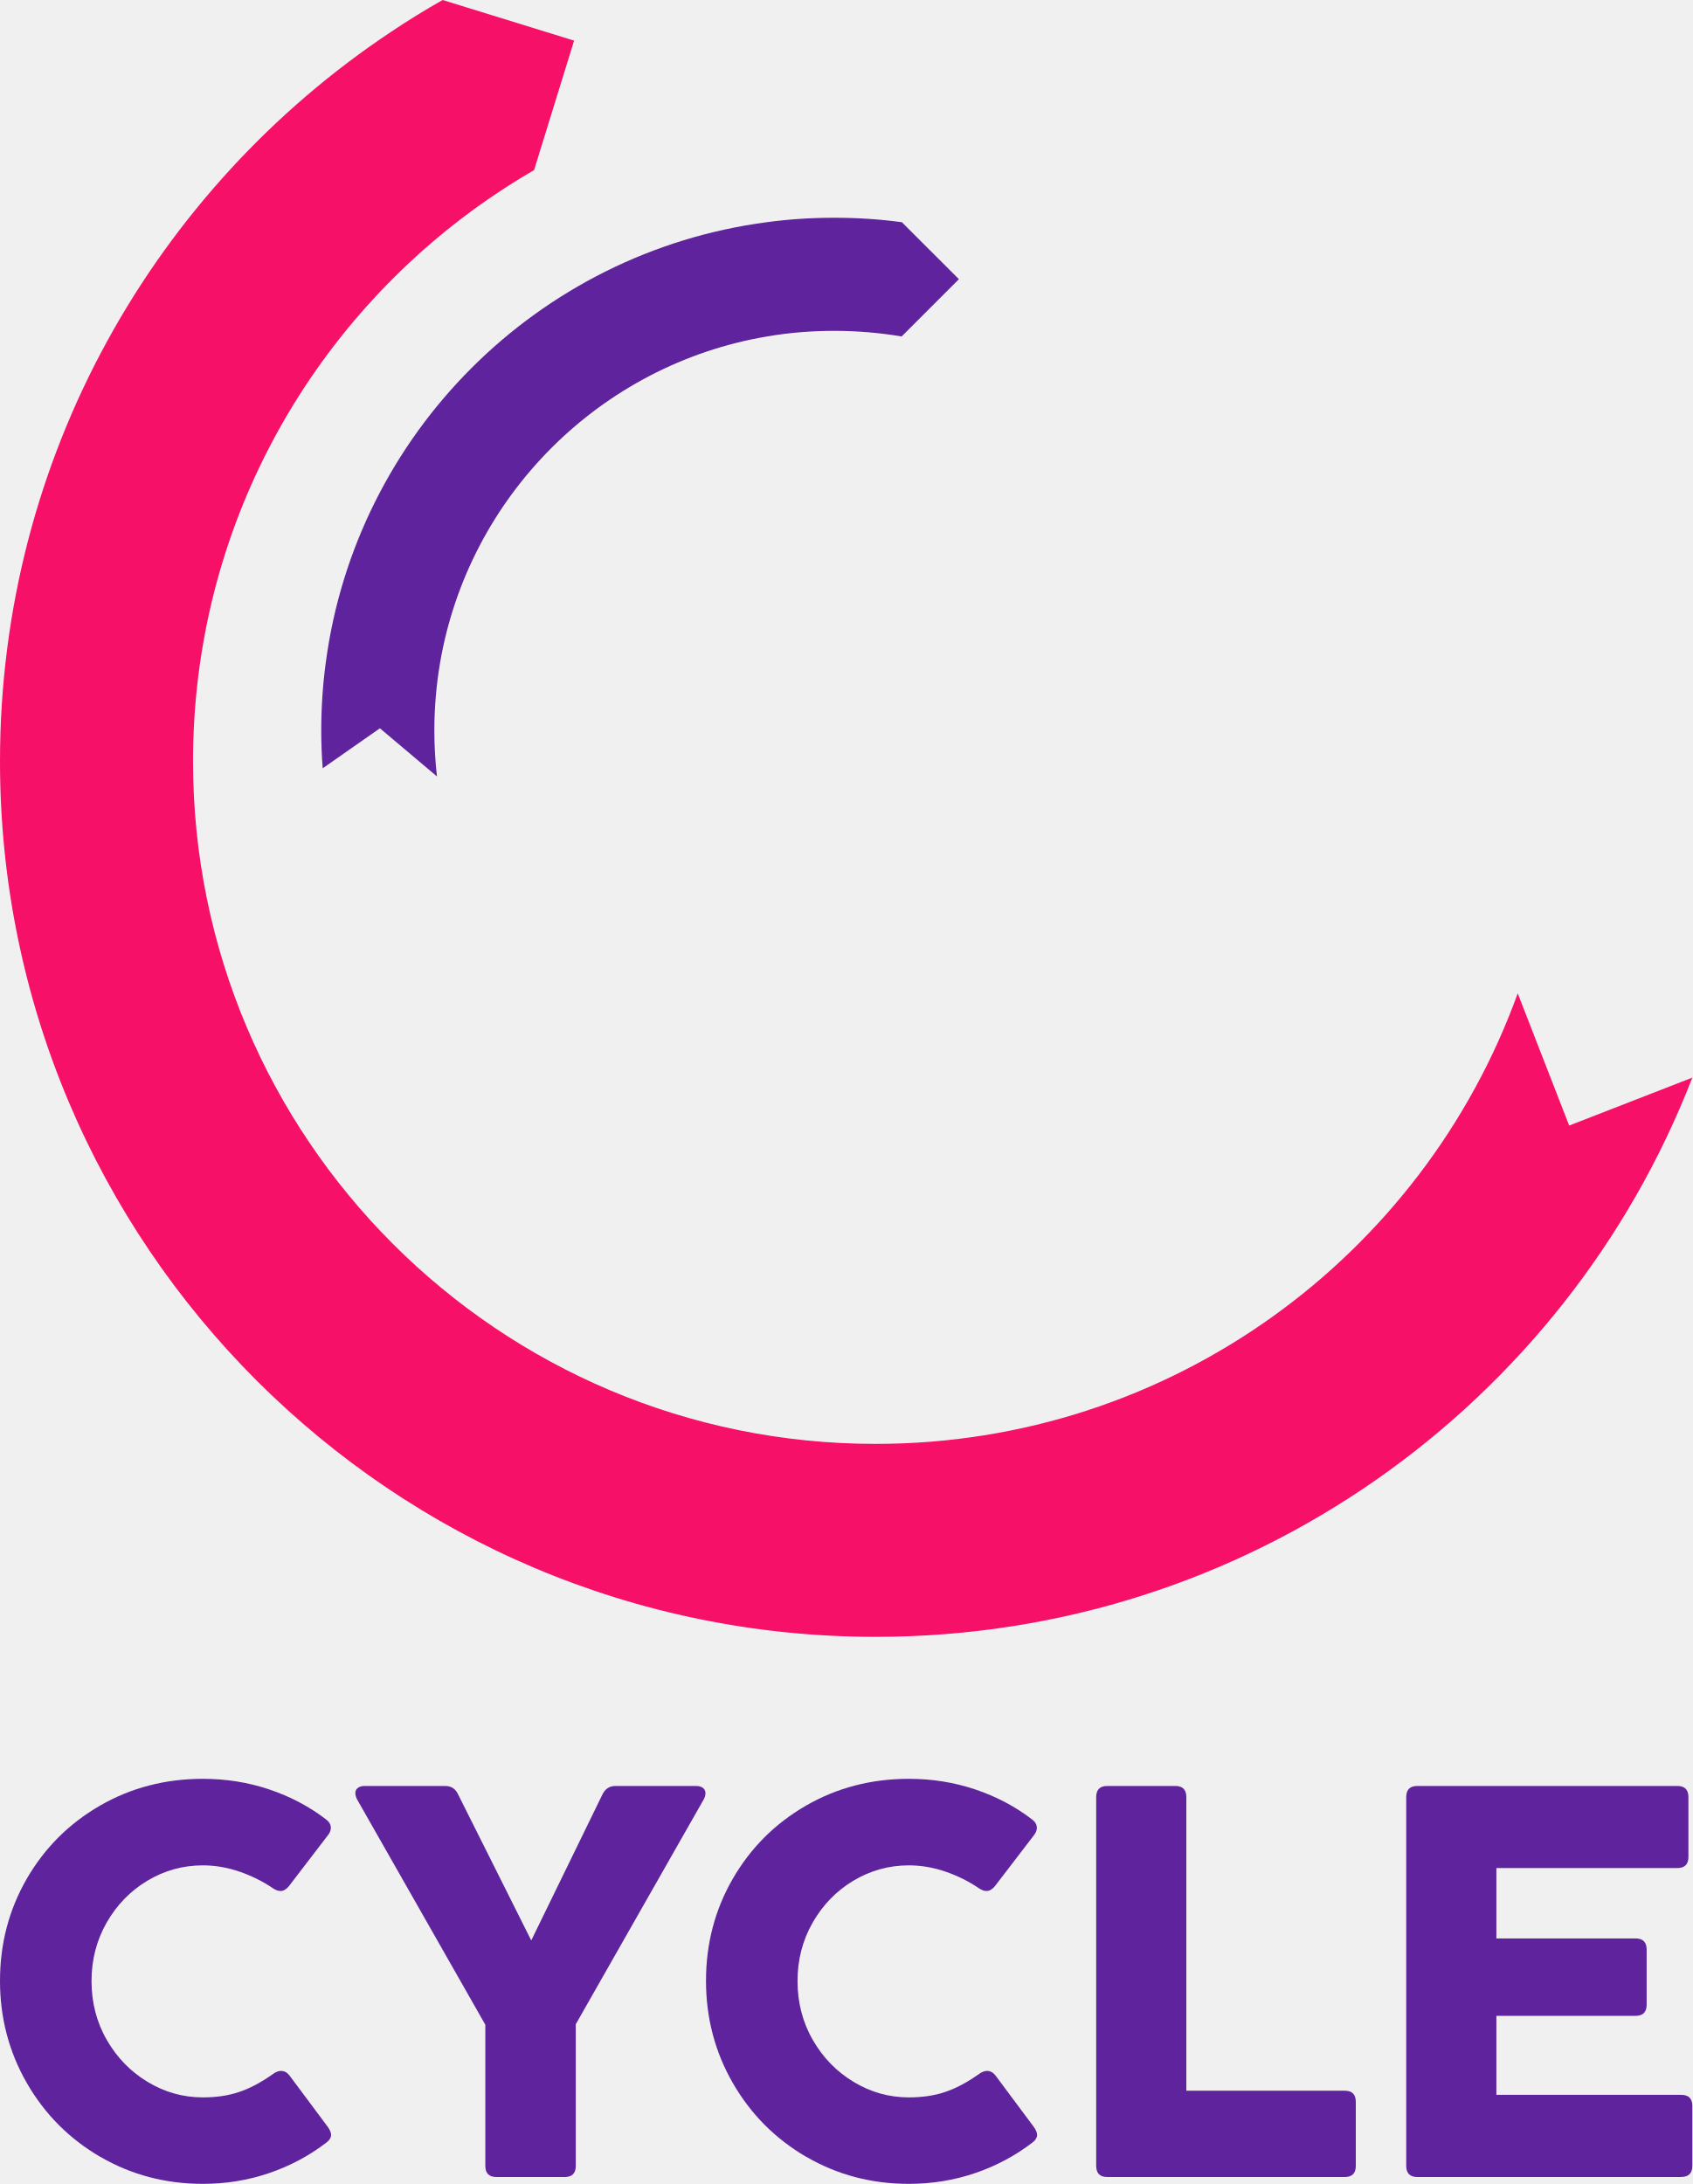
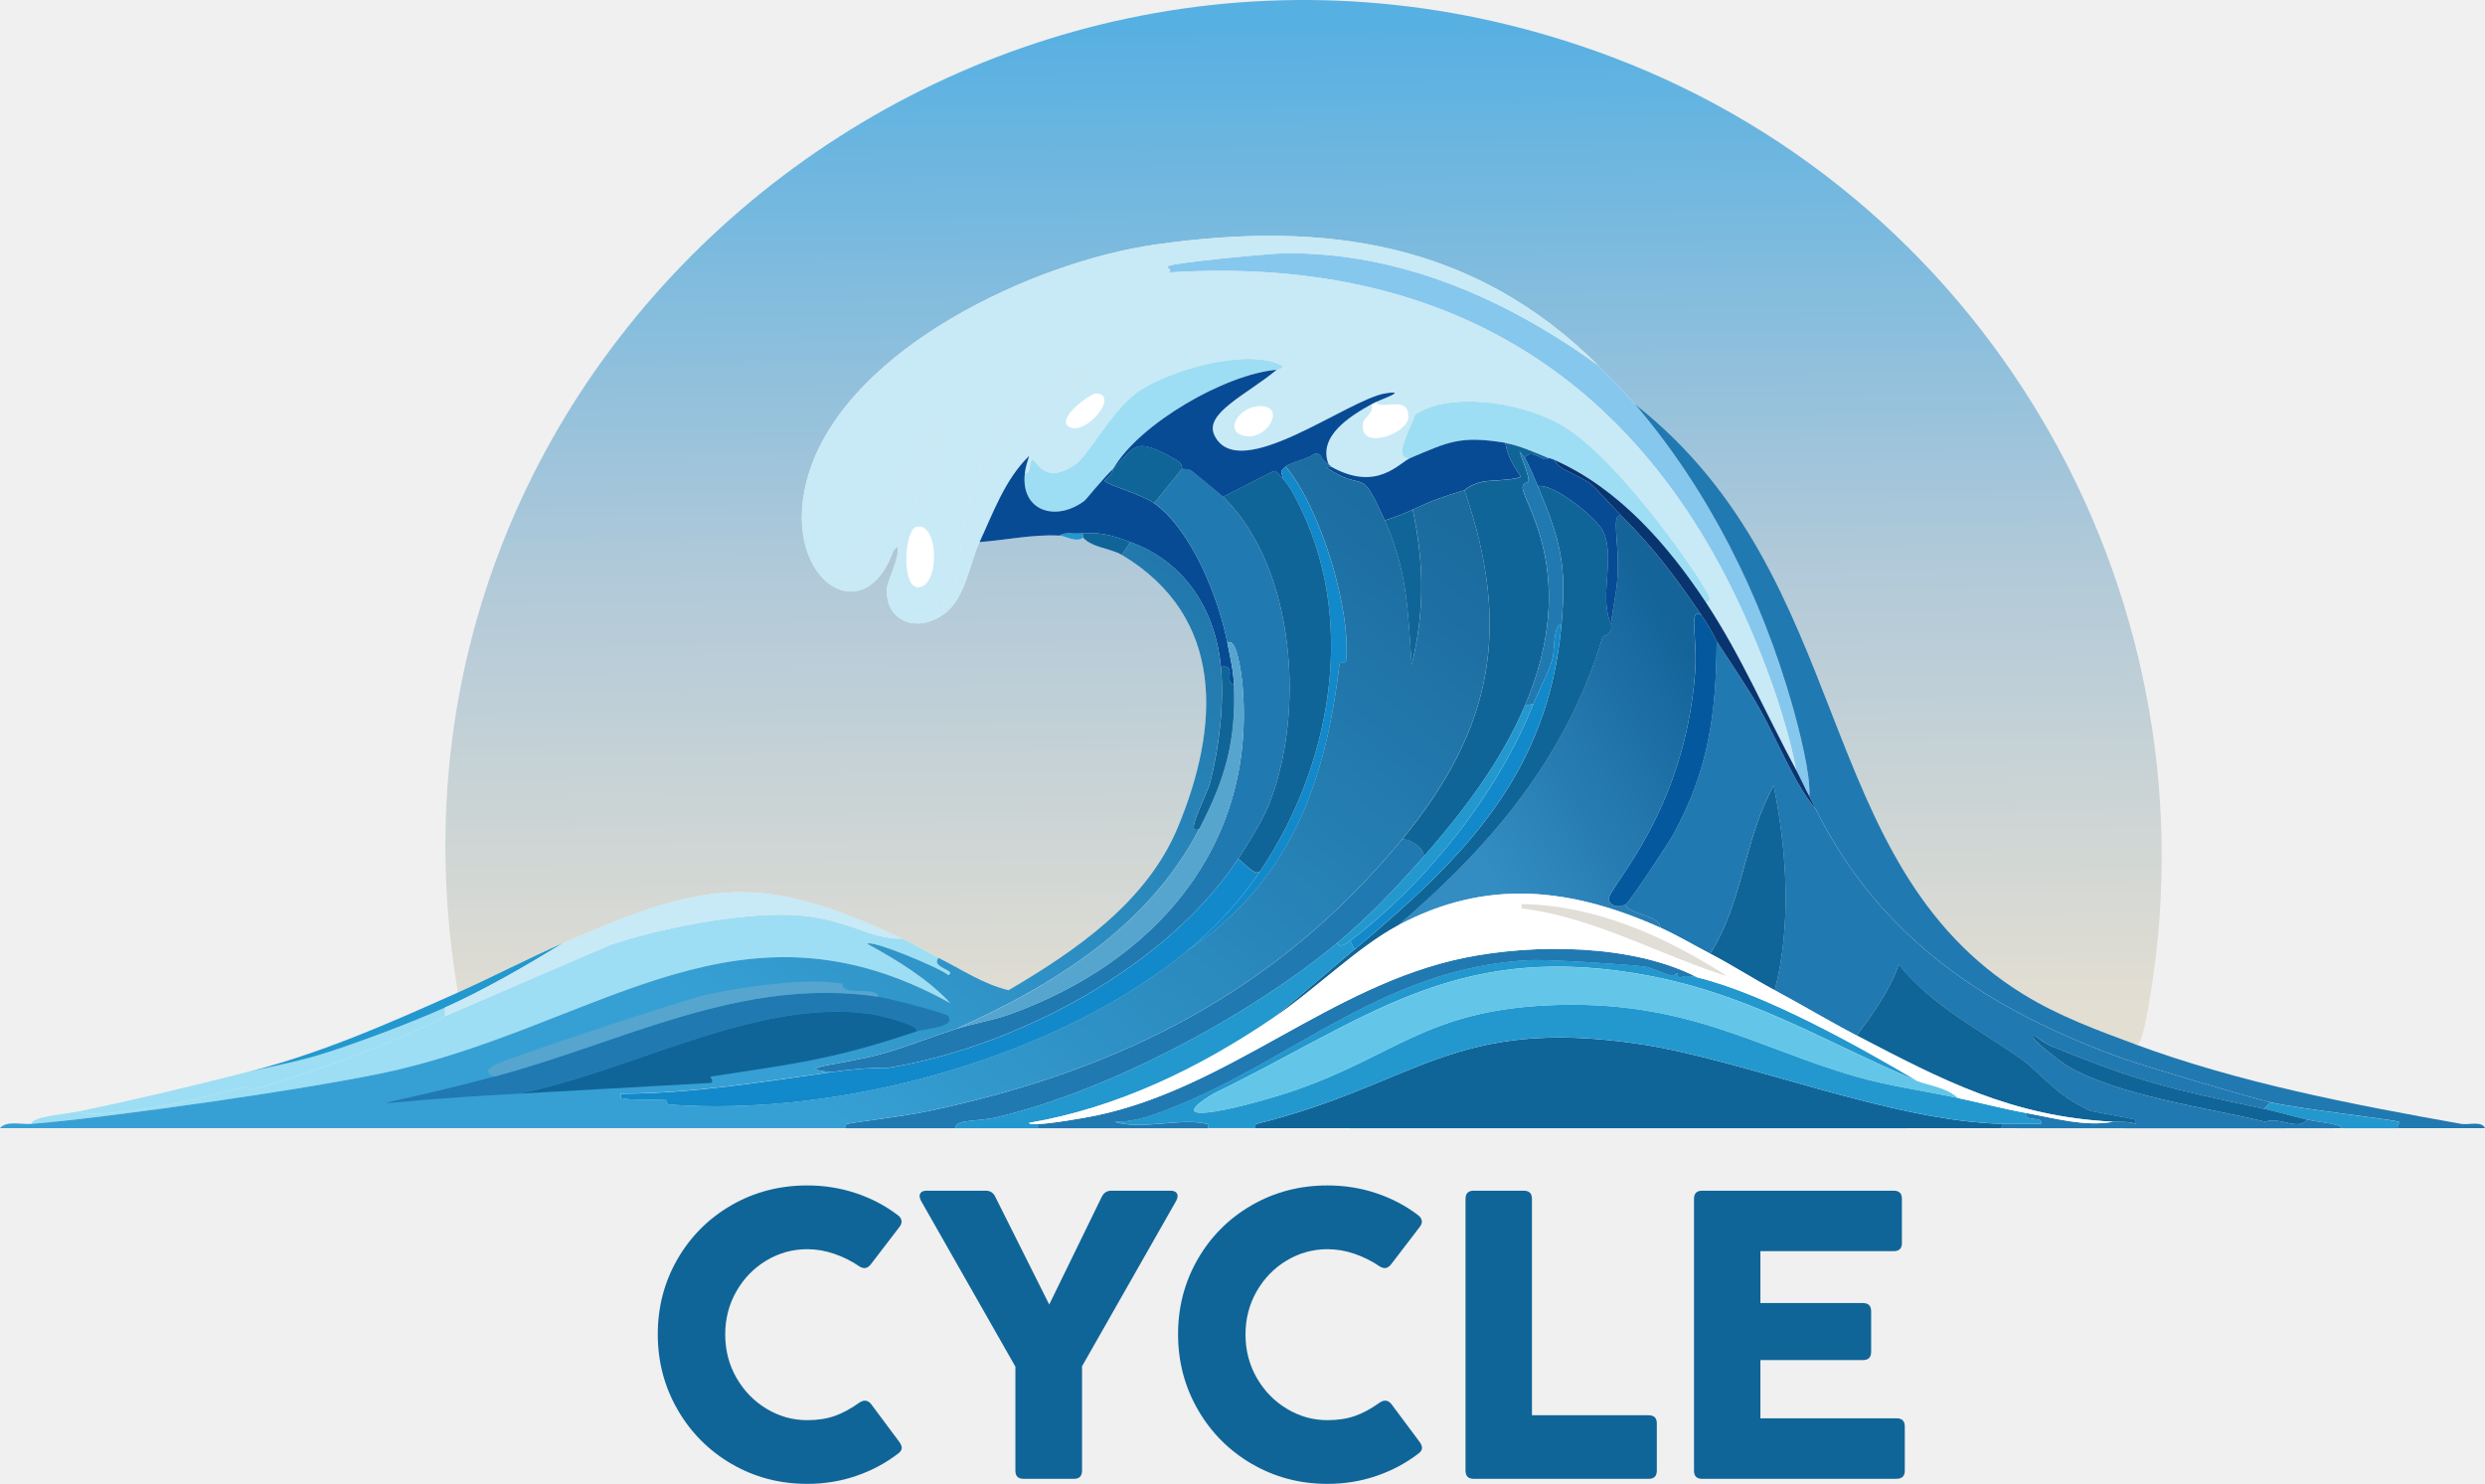
- <svg xmlns="http://www.w3.org/2000/svg" id="Calque_2" viewBox="0 0 220.41 284.44">
+ <svg xmlns="http://www.w3.org/2000/svg" id="Calque_2" viewBox="0 0 439.22 262.3">
  <defs>
    <style>
      .cls-1 {
-         fill: #5e239d;
+         fill: #04599e;
      }

      .cls-2 {
-         fill: #f61067;
+         fill: #9ddef4;
+       }
+ 
+       .cls-3 {
+         fill: #074b95;
+       }
+ 
+       .cls-4 {
+         fill: #2398cf;
+       }
+ 
+       .cls-5 {
+         fill: #c8e9f6;
+       }
+ 
+       .cls-6 {
+         fill: #106598;
+       }
+ 
+       .cls-7 {
+         fill: #63c6e8;
+       }
+ 
+       .cls-8 {
+         fill: #e1ddd7;
+       }
+ 
+       .cls-9 {
+         fill: #fff;
+       }
+ 
+       .cls-10 {
+         fill: url(#Dégradé_sans_nom_51);
+       }
+ 
+       .cls-11 {
+         fill: url(#Dégradé_sans_nom_53);
+       }
+ 
+       .cls-12 {
+         fill: url(#Dégradé_sans_nom_50);
+       }
+ 
+       .cls-13 {
+         fill: #2179b1;
+       }
+ 
+       .cls-14 {
+         fill: #86c7ee;
+       }
+ 
+       .cls-15 {
+         fill: #083570;
+       }
+ 
+       .cls-16 {
+         fill: #56a5cf;
+       }
+ 
+       .cls-17 {
+         fill: #1289ca;
      }
    </style>
+     <linearGradient id="Dégradé_sans_nom_50" data-name="Dégradé sans nom 50" x1="-60.95" y1="-658.38" x2="-55.84" y2="-195.4" gradientTransform="translate(252.01 254.62) scale(.38)" gradientUnits="userSpaceOnUse">
+       <stop offset="0" stop-color="#57b0e2" />
+       <stop offset=".54" stop-color="#b0c9d9" />
+       <stop offset="1" stop-color="#e3ded2" />
+     </linearGradient>
+     <linearGradient id="Dégradé_sans_nom_51" data-name="Dégradé sans nom 51" x1="-88.09" y1="-509.01" x2="-434.29" y2="-94.59" gradientTransform="translate(252.01 254.62) scale(.38)" gradientUnits="userSpaceOnUse">
+       <stop offset="0" stop-color="#1b6b9f" />
+       <stop offset=".74" stop-color="#36a0d4" />
+     </linearGradient>
+     <linearGradient id="Dégradé_sans_nom_53" data-name="Dégradé sans nom 53" x1="130.97" y1="-353.22" x2="18" y2="-283.02" gradientTransform="translate(252.01 254.62) scale(.38)" gradientUnits="userSpaceOnUse">
+       <stop offset="0" stop-color="#14649a" />
+       <stop offset="1" stop-color="#338dc2" />
+     </linearGradient>
  </defs>
  <g id="Calque_1-2" data-name="Calque_1">
-     <path class="cls-1" d="M41.84,95.19c0,1.64.06,3.26.19,4.87l7.45-5.21,7.43,6.27c-.22-1.95-.34-3.93-.34-5.94,0-2.99.25-5.92.73-8.77,3.69-21.76,20.86-38.92,42.59-42.59,2.85-.49,5.78-.73,8.77-.73s5.92.25,8.77.73l7.46-7.46-7.43-7.42c-2.88-.39-5.81-.58-8.8-.58s-5.93.19-8.8.58c-29.86,3.93-53.52,27.57-57.44,57.43-.39,2.88-.58,5.82-.58,8.81Z" />
-     <path class="cls-2" d="M220.41,140.35c-16.52,42.62-57.91,72.83-106.37,72.83C51.06,213.18,0,162.12,0,99.15,0,59.51,20.22,24.59,50.91,4.16c2.19-1.47,4.44-2.86,6.74-4.16l17.12,5.29-5.21,16.86c-2.08,1.21-4.11,2.49-6.08,3.86-23.17,16.04-38.34,42.81-38.34,73.14,0,49.09,39.8,88.9,88.9,88.9,38.49,0,71.27-24.46,83.63-58.68l6.7,17.22,16.04-6.24Z" />
+     <g id="Objet_génératif">
+       <g>
+         <path class="cls-12" d="M377.32,184.56c-6.73-2.49-13.46-4.98-19.62-8.76-37.83-23.23-29.4-73.46-68.76-104.38-1.93-2.26-4.36-4.76-6.48-6.86-21.96-21.79-48.27-25.62-78.28-21.33-21.27,3.04-54.09,18.15-61.14,40.19-5.89,18.41,9.52,29.08,14.86,13.9.07-.1.73-.71.76-.76.35,2.23-1.82,6.1-1.9,7.43-.36,5.92,5.51,8.08,10.29,4.38,3.66-2.84,4.27-8.65,6.09-12.57,4.6-.33,9.46-1.4,14.09-1.14,1.06.06,2.99,1.32,4.19.38,1.69,1.81,4.85,1.85,6.86,3.05,18.38,11.02,17.35,30.3,9.9,48.19-5.48,13.17-18.01,21.78-29.9,28.76-4.52-1.08-8.31-3.69-12.38-5.71-2.22-1.1-4.19-2.35-6.48-3.43-25.14-11.91-35-10.11-59.81.76-6.32,2.77-12.38,5.95-18.67,8.76C61.31,60.13,175.66-31.18,284.94,10.09c67.83,25.62,107.78,96.85,94.66,168.56-.56,3.07-1.31,6.82-2.29,5.9Z" />
+         <path class="cls-14" d="M282.46,64.57c2.12,2.1,4.54,4.6,6.48,6.86,13.06,15.27,22.29,33.8,27.81,53.14,1.19,4.19,3.32,12.47,3.05,16.19-.81-1.5-1.49-3.1-2.29-4.57-2.42-12.34-8.47-27.43-14.86-38.67-21.48-37.77-56.14-52.71-99.04-49.14,5.42-.14,2.29-.88,2.86-1.33.81-.64,18.34-2.27,20.57-2.29,20.53-.19,39.15,8.09,55.43,19.81Z" />
+         <path class="cls-5" d="M181.9,80.56c-4.28,4.17-6.3,9.94-8.76,15.24-1.82,3.92-2.44,9.73-6.09,12.57-1.24-2.44.62-2.09,1.14-3.24,3.1-6.84-.38-17.69,9.9-29.71,2-2.33,8.58-7.87,11.24-8.95,7.59-3.08-1.32,2.47-4,6.67-.51.8-3.23,6.75-3.43,7.43Z" />
+         <path class="cls-4" d="M190.66,94.28c1.08-.18.68.67.76.76-1.2.94-3.13-.32-4.19-.38,1.06-.67,2.28-.31,3.43-.38Z" />
+         <path class="cls-5" d="M248.94,73.71c.43.08.83-.15,1.14-.38-.55,2.15-4.21,8.1-.76,7.62-2.03.85-5.91,6.13-14.09,1.52-.02-.01.1-.09-.38-.38-2.02-4.95,3.79-8.55,7.62-10.67.46,1.61-1.34,2.33-1.52,3.24-1.02,5.1,7.84,2.16,8-.95Z" />
+         <path class="cls-2" d="M301.51,106.47c-6.7-10.13-15.32-20.05-26.67-25.14-.71-.32-1.08-.36-1.14-.38-2.26-.93-5.24-2.28-7.62-2.67-8.16-1.34-10.12-.1-16.76,2.67-3.44.48.21-5.46.76-7.62,5.26-3.83,17.87-2.88,26.09,1.9,10.18,5.92,25.79,28.66,26.09,30.67,0,.05-.53.63-.76.57Z" />
+         <path class="cls-2" d="M225.7,65.33c-9.2.78-24.47,9.65-28.95,17.52-2.32,2.24-4.71,5.39-5.14,5.71-5.01,3.72-11.26,1.81-10.48-4.95,1.25.14.66-2.12,1.33-2.29.8-.2,1.87,4.64,7.62.76,2.17-1.47,6.33-9.31,10.67-12.57,5.34-4.01,20.1-8.31,26.09-4.76-.52.77-1.09.53-1.14.57Z" />
+         <path class="cls-9" d="M248.94,73.71c-.16,3.11-9.02,6.05-8,.95.18-.91,1.98-1.62,1.52-3.24.24-.13.52-.26.76-.38.68,1.58,5.92-1.39,5.71,2.67Z" />
+         <g>
+           <path class="cls-5" d="M282.46,64.57c-16.27-11.72-34.89-20-55.43-19.81-2.23.02-19.76,1.65-20.57,2.29-.57.45,2.56,1.19-2.86,1.33,42.9-3.57,77.56,11.37,99.04,49.14,6.39,11.23,12.44,26.32,14.86,38.67-5.33-9.93-9.76-20.28-16-29.71.23.05.77-.52.76-.57-.31-2.01-15.92-24.75-26.09-30.67-8.22-4.78-20.83-5.74-26.09-1.9-.32.23-.71.46-1.14.38.2-4.05-5.03-1.09-5.71-2.67.78-.39,5.8-2.14,1.71-1.52-6.68,1.01-26.03,16.19-30.28,7.43-1.89-3.88,5.55-7.08,11.05-11.62.05-.04.63.2,1.14-.57-5.99-3.55-20.75.75-26.09,4.76-4.34,3.26-8.5,11.1-10.67,12.57-5.75,3.88-6.82-.96-7.62-.76-.68.17-.08,2.43-1.33,2.29.12-1.07.46-2.03.76-3.05.2-.68,2.92-6.63,3.43-7.43,2.68-4.2,11.59-9.75,4-6.67-2.66,1.08-9.24,6.62-11.24,8.95-10.28,12.02-6.81,22.87-9.9,29.71-.52,1.15-2.38.8-1.14,3.24-4.77,3.7-10.64,1.54-10.29-4.38.08-1.33,2.26-5.2,1.9-7.43,1.35-2.29,6.22-16.62,8.19-20.95-6.15,4.89-10.71,19.87-15.62,24-.97.81-3.43,1.1-3.62,1.71-.44,1.41,4.53,3.76,10.29-4-5.34,15.18-20.75,4.51-14.86-13.9,7.05-22.04,39.87-37.15,61.14-40.19,30.01-4.29,56.32-.46,78.28,21.33Z" />
+           <path class="cls-5" d="M158.66,96.56s-.69.66-.76.76c-5.75,7.76-10.73,5.41-10.29,4,.19-.62,2.65-.9,3.62-1.71,4.91-4.13,9.47-19.11,15.62-24-1.97,4.33-6.84,18.66-8.19,20.95Z" />
+           <path class="cls-9" d="M161.9,93.14c4.07-1.16,4.31,10.63.38,10.67-3.04.03-2.41-10.09-.38-10.67Z" />
+           <path class="cls-9" d="M223.23,71.8c3.83.42.72,5.62-2.67,5.33-4.85-.41-1.44-5.78,2.67-5.33Z" />
+           <path class="cls-9" d="M193.9,69.52c3.82.5-1.69,7.05-4.57,6.09-3.39-1.13,3.45-6.24,4.57-6.09Z" />
+         </g>
+         <g>
+           <path class="cls-13" d="M320.94,143.04c11.52,23.13,30.83,35.68,54.66,44.19,3.42,1.22,22.41,6.87,25.71,7.62l-1.14,1.14c-16.54-3.58-21.07-4.37-37.52-11.05-1.45-.59-2.87-1.89-3.05-1.9-1.88-.17,5.12,4.98,5.71,5.33,8.95,5.29,24.73,7.42,35.05,9.9,2.58-.97,5.87,1.69,7.43-.38,2.28.5,5.93.73,6.09,1.52-20.04.05-40.13,0-60.19,0l.38-.76c2.22.05,4.45-.03,6.67,0,.81-1.39-3.59-.35-2.48-1.9,4.93.89,10.26,2.44,15.24,1.52,1.36.07,2.67-.08,4,.38v-.76l-8-1.52c-5.97-2.6-9-6.9-12.19-9.14-7.44-5.23-15.96-9.52-21.71-16.76-1.63,4.69-4.51,8.63-7.43,12.57-4.9-2.55-9.61-5.4-14.48-8,2.98-11.68,2.14-24.4-.19-36.19-5.15,9.12-5.44,20.65-11.24,29.71-2.91-1.51-5.76-3.23-8.76-4.57-.28-2.46-6.3-2.39-6.09-4.19.64-.39,7.6-10.95,8.38-12.38,6.18-11.33,7.54-21.22,7.62-34.09,2.56,3.99,5.28,7.86,7.62,12,3.25,5.75,5.99,12.99,9.9,17.71Z" />
+           <path class="cls-6" d="M354.08,198.65l-.38.76c-43.93.02-87.88,0-131.8,0,0-.26-.09-.69.19-.76,28.26-6.95,34.71-19.08,67.81-14.09,18.46,2.78,44.36,13.68,64.19,14.09Z" />
+           <path class="cls-4" d="M299.99,172.75c12,2.93,28.33,12.09,38.86,18.28-16.61-6.92-30.2-15.86-50.09-19.05-32.3-5.18-47.6,8.36-74.28,21.33-10.94,6.59,7.06,1.97,14.86-.76,17.1-6,22.94-13.85,44.19-14.86,24.39-1.15,36.81,7.5,54.47,12.57,5.95,1.71,12.07,2.53,18.09,3.81,4.08.87,8.06,1.92,12.19,2.67-1.11,1.55,3.28.51,2.48,1.9-2.22-.03-4.45.05-6.67,0-19.83-.42-45.73-11.31-64.19-14.09-33.09-4.99-39.54,7.15-67.81,14.09-.28.07-.19.51-.19.76-2.79,0-5.59,0-8.38,0,0-.25.09-.69-.19-.76-4.78-1.14-11.44,1.16-16.38-.38,3.68.1,7.14-1.25,10.67-2.67,21.21-8.51,37.47-24.67,62.85-25.9,3.05-.15,16.93.72,20.19,1.14,1.11.14,3.64,1.36,4.57,1.52.92.16,1.08-.39,1.14-.38.31.06.07.7.38.76.45.09.98-.55,3.24,0Z" />
+           <path class="cls-13" d="M377.32,184.56c18.46,6.83,38.3,10.64,57.71,14.09,1.32.23,3.58-.58,4.19.76-5.14.02-10.29-.02-15.43,0-.16-.68.63-1.01.19-1.14-1.45-.45-17.43-2.25-22.67-3.43-3.3-.74-22.3-6.4-25.71-7.62-23.84-8.51-43.14-21.06-54.66-44.19-.39-.75-.74-1.54-1.14-2.29.27-3.72-1.85-12-3.05-16.19-5.52-19.34-14.75-37.87-27.81-53.14,39.36,30.91,30.93,81.15,68.76,104.38,6.15,3.78,12.89,6.27,19.62,8.76Z" />
+           <path class="cls-2" d="M159.42,165.89c2.29,1.08,4.26,2.32,6.48,3.43-1.48,1.73,3.41,2.22,1.71,3.05-1.12-1.15-13.77-6.41-14.29-5.52,5.25,2.87,10.55,6.08,14.67,10.48-37-20.54-61.47,3.26-97.9,11.81-12.84,3.01-50.82,8.45-64.57,9.52.34-1.38,5.53-1.61,8.76-2.29.15,1.13,7.72.1,11.24-.38,6.37-.86,11.51-2.37,17.52-3.81.82-.2,1.07.49,1.52.38,8.06-2.01,26.54-8.69,34.09-12.95l29.14-12.57c8.72-2.97,22.88-5.69,32-5.33,9.65.38,13.92,4.43,19.62,4.19Z" />
+           <path class="cls-13" d="M251.61,151.42c-4.74,5.41-9.7,10.64-15.24,15.24-15.63,12.98-40.59,26.24-60.38,30.86-3.19.74-7.44.32-7.05,1.9-6.47,0-12.96,0-19.43,0,0-.26-.09-.69.19-.76,1.35-.33,9.59-1.25,14.48-2.29,33.6-7.11,61.52-21.08,83.62-48,1.37-.22,4.08,1.6,3.81,3.05Z" />
+           <path class="cls-13" d="M299.99,172.75c-2.25-.55-2.79.09-3.24,0-.31-.06-.07-.71-.38-.76-.06-.01-.23.54-1.14.38-.94-.16-3.46-1.38-4.57-1.52-3.26-.42-17.14-1.29-20.19-1.14-25.39,1.23-41.65,17.4-62.85,25.9-3.53,1.42-6.99,2.76-10.67,2.67,4.94,1.54,11.6-.76,16.38.38.28.07.19.51.19.76-10.03,0-20.07,0-30.09,0v-.76c1.73.06,8.36-1.07,10.48-1.52,23.44-4.99,41.39-22.96,64.76-27.81,12.4-2.57,29.92-2.5,41.33,3.43Z" />
+           <path class="cls-4" d="M238.66,166.28l.76,1.52c-4.82,4.04-9.6,8.23-14.48,12.19-12.99,8.82-27.46,15.82-43.05,18.48.06.32.99.17,1.52.19v.76c-4.82,0-9.66,0-14.48,0-.4-1.58,3.86-1.16,7.05-1.9,19.79-4.62,44.75-17.88,60.38-30.86.35.98,1.47.24,2.29-.38Z" />
+           <path class="cls-2" d="M78.66,179.61c-7.55,4.26-26.03,10.94-34.09,12.95-.46.11-.7-.58-1.52-.38-6.01,1.44-11.15,2.95-17.52,3.81-3.52.48-11.09,1.51-11.24.38,9.29-1.93,18.61-4.15,27.81-6.48,4.74-1.2,9.55-2,14.29-3.43,6.14-1.85,16.37-5.72,22.28-8.38v1.52Z" />
+           <path class="cls-4" d="M99.61,166.66c-6.8,4.13-13.68,8.16-20.95,11.43-5.92,2.66-16.14,6.53-22.28,8.38-4.73,1.43-9.55,2.23-14.29,3.43,13.62-3.25,26.17-8.8,38.86-14.48,6.28-2.81,12.35-6,18.67-8.76Z" />
+           <path class="cls-4" d="M423.79,199.42c-3.3.01-6.61,0-9.9,0-.16-.79-3.81-1.02-6.09-1.52-2.54-.56-5.07-1.35-7.62-1.9l1.14-1.14c5.23,1.18,21.21,2.98,22.67,3.43.44.14-.35.46-.19,1.14Z" />
+           <path class="cls-3" d="M181.9,80.56c-.3,1.01-.64,1.98-.76,3.05-.78,6.76,5.47,8.67,10.48,4.95.44-.32,2.83-3.47,5.14-5.71-.06.11.16.73-1.52,2.1.04.63,6.51,2.39,8.76,4,6.7,4.78,11.42,16.85,12.95,24.76.47,2.43,1.04,4.74,1.14,7.24-1.89-.1.67-3.64-2.29-3.05-.97-10.07-6.35-18.57-16-22.09-3.64-1.33-5.31-1.77-9.14-1.52-1.15.07-2.37-.29-3.43.38-4.63-.26-9.5.81-14.09,1.14,2.46-5.3,4.49-11.06,8.76-15.24Z" />
+           <path class="cls-5" d="M159.42,165.89c-5.69.24-9.97-3.81-19.62-4.19-9.11-.36-23.28,2.37-32,5.33l-29.14,12.57v-1.52c7.27-3.27,14.15-7.3,20.95-11.43,24.81-10.87,34.67-12.67,59.81-.76Z" />
+           <path class="cls-6" d="M199.8,95.8l-1.52,2.29c-2-1.2-5.16-1.24-6.86-3.05-.08-.09.32-.95-.76-.76,3.83-.25,5.5.19,9.14,1.52Z" />
+           <path class="cls-13" d="M216.18,87.8c12.92,12.69,14.55,38.57,8,54.66-1.09,2.68-3.67,6.82-5.33,9.33-12.75,19.28-39.41,33.29-61.9,36.95-3.38-.05-6.77.29-10.09.76-7.47-.79,2.34-1.28,9.71-3.43,3.66-1.07,8.35-2.9,12.38-4.19,3.14-1.01,6.57-1.53,9.71-2.67,25.44-9.23,43.45-29.66,40.95-58.09-.21-2.4-1.11-8.73-2.67-7.43-1.54-7.91-6.25-19.98-12.95-24.76l4.95-6.09c.07.05,1.09-.05,1.71.38.3.21,5.27,4.32,5.52,4.57Z" />
+           <path class="cls-6" d="M273.7,80.95c-.73,1.05-3.04-1.96-4.19,0-.3-.4-.53-.84-.95-1.14,3.05,7.98.88,4.22.57,6.29-.34,2.27,10.32,15.38.38,38.67-4.26,9.97-10.82,18.58-17.9,26.67.27-1.45-2.44-3.26-3.81-3.05,16.09-19.59,19.42-37.39,11.05-61.71.17-.05.74-.92,3.24-1.52,1-.24,6.44-.29,6.67-.95-1.27-1.85-2.37-3.71-2.67-5.9,2.37.39,5.36,1.74,7.62,2.67Z" />
+           <path class="cls-17" d="M222.66,154.09c-3.58,5.28-8.03,10.07-12.95,14.09-23.3,19.06-61.82,29.35-91.62,27.05-.3-.02-.08-.74-.38-.76-2.63-.24-5.36.16-8-.38v-.76c12.52-.03,24.82-2.06,37.14-3.81,3.33-.47,6.72-.81,10.09-.76,22.49-3.66,49.16-17.67,61.9-36.95,1.35,1,2.82,2.93,3.81,2.29Z" />
+           <path class="cls-3" d="M225.7,65.33c-5.5,4.54-12.93,7.73-11.05,11.62,4.25,8.76,23.61-6.42,30.28-7.43,4.08-.62-.94,1.13-1.71,1.52-.25.12-.52.25-.76.38-3.83,2.12-9.64,5.72-7.62,10.67-1.83-1.11-.89-1.92-2.48-1.9-1.19,1.01-4.22,1.47-5.14,2.29-1.14,1.01-.76.77-.38,2.29-.85-.85-1.05-1.49-1.71-1.52l-8.95,4.57c-.26-.25-5.22-4.36-5.52-4.57-.62-.43-1.64-.33-1.71-.38-.08-.05.12-.91-.95-1.52-7.71-4.4-7.18-2.41-11.24,1.52,4.48-7.87,19.75-16.75,28.95-17.52Z" />
+           <path class="cls-16" d="M168.95,181.89c17.34-7.76,34.02-18.1,43.05-35.43,4.51-8.67,6.51-15.38,6.09-25.52-.1-2.5-.67-4.81-1.14-7.24,1.56-1.3,2.46,5.03,2.67,7.43,2.5,28.44-15.51,48.86-40.95,58.09-3.14,1.14-6.58,1.66-9.71,2.67Z" />
+           <path class="cls-3" d="M266.08,78.28c.3,2.19,1.39,4.06,2.67,5.9-.23.67-5.67.71-6.67.95-2.5.6-3.07,1.47-3.24,1.52-3.64,1.08-5.66,1.78-9.14,3.43-1.57.74-3.29,1.39-4.95,1.9-4.61-10.29-3.21-4.55-10.29-9.33l.76-.19c8.18,4.61,12.06-.68,14.09-1.52,6.64-2.77,8.61-4,16.76-2.67Z" />
+           <path class="cls-17" d="M209.71,168.18c4.92-4.03,9.37-8.82,12.95-14.09,12.27-18.09,17.09-43.1,7.62-63.43-.77-1.66-2.18-4.66-3.43-5.9-.38-1.52-.76-1.28.38-2.29,6.2,7.39,11.65,25.44,10.67,34.47-.04.36-1.1.02-1.14.38-2.49,21.28-8.71,38.47-27.05,50.86Z" />
+           <g>
+             <path class="cls-10" d="M234.85,82.09c.48.29.36.37.38.38l-.76.19c7.08,4.79,5.67-.96,10.29,9.33,4.02,8.96,4.06,15.91,4.76,25.52,2.31-9.41,2.19-18,.19-27.43,3.49-1.65,5.51-2.35,9.14-3.43,8.37,24.32,5.04,42.12-11.05,61.71-22.1,26.91-50.01,40.89-83.62,48-4.89,1.03-13.12,1.96-14.48,2.29-.28.07-.19.51-.19.76-49.83,0-99.68,0-149.52,0,1.13-1.38,3.75-.62,5.52-.76,13.75-1.07,51.73-6.51,64.57-9.52,36.43-8.55,60.9-32.35,97.9-11.81-4.12-4.4-9.41-7.61-14.67-10.48.51-.89,13.17,4.37,14.29,5.52,1.69-.83-3.2-1.32-1.71-3.05,4.07,2.02,7.86,4.64,12.38,5.71,11.89-6.98,24.42-15.59,29.9-28.76,7.45-17.89,8.47-37.17-9.9-48.19l1.52-2.29c9.65,3.53,15.03,12.02,16,22.09.61,6.33-.31,14.25-1.9,20.38-.64,2.47-4.76,9.76-1.9,8.19-9.02,17.33-25.71,27.67-43.05,35.43-4.03,1.29-8.72,3.12-12.38,4.19-7.38,2.15-17.19,2.64-9.71,3.43-12.32,1.75-24.62,3.78-37.14,3.81v.76c2.64.54,5.37.14,8,.38.3.03.08.74.38.76,29.8,2.3,68.32-7.99,91.62-27.05,18.33-12.39,24.55-29.57,27.05-50.86.04-.36,1.1-.02,1.14-.38.99-9.04-4.47-27.08-10.67-34.47.92-.82,3.95-1.28,5.14-2.29,1.59-.01.65.79,2.48,1.9Z" />
+             <path class="cls-6" d="M162.09,182.27c-14.55,4.93-21.61,5.75-36.38,8-.48.07.58.66,0,1.14l-34.09,1.9c19.9-3.92,42.15-16.97,62.28-14.09,1.43.2,8.51,1.88,8.19,3.05Z" />
+             <path class="cls-13" d="M155.23,176.18c1.73.26,12.02,2.88,12.38,3.43,1.31,2.02-4.16,2.21-5.52,2.67.32-1.17-6.76-2.84-8.19-3.05-20.13-2.88-42.38,10.18-62.28,14.09-31.03,1.61-29.68,3.74-4.19-3.05,22.74-6.06,43.51-17.71,67.81-14.09Z" />
+             <path class="cls-16" d="M155.23,176.18c-24.29-3.62-45.07,8.04-67.81,14.09-2.15-.84-.91-1.57.57-2.29,2.47-1.19,33.22-11.39,36.95-12.19,6.38-1.37,17.84-3.06,24-1.9-.3,2.34,5.9.27,6.29,2.29Z" />
+           </g>
+           <path class="cls-6" d="M244.75,91.99c1.66-.51,3.39-1.16,4.95-1.9,2,9.43,2.12,18.02-.19,27.43-.7-9.61-.74-16.56-4.76-25.52Z" />
+           <path class="cls-6" d="M218.09,120.94c.42,10.14-1.58,16.85-6.09,25.52-2.86,1.57,1.26-5.72,1.9-8.19,1.6-6.13,2.51-14.05,1.9-20.38,2.96-.59.4,2.94,2.29,3.05Z" />
+           <path class="cls-11" d="M286.65,91.23c5.87,5.87,9.46,10.74,14.09,17.52-2.41-1.52-.67,3.75-1.14,10.09-1.82,24.62-15.16,37.83-15.24,40-.04,1.1,1.57,1.84,3.05.95-.21,1.8,5.81,1.73,6.09,4.19-15.81-7.08-30.75-8.82-46.47-.38,16.54-14.09,29.79-29.75,36.19-50.86.18-.6,1.95-.4,1.52-2.48.28-2.68.97-5.51,1.14-8.19.41-6.23-1.26-11.73.76-10.86Z" />
+           <path class="cls-6" d="M373.51,198.27c-17.97-.91-30.14-7.32-45.33-15.24,2.91-3.94,5.79-7.88,7.43-12.57,5.75,7.24,14.27,11.53,21.71,16.76,3.19,2.24,6.22,6.55,12.19,9.14l8,1.52v.76c-1.33-.46-2.64-.31-4-.38Z" />
+           <path class="cls-6" d="M313.7,175.04c-3.85-2.06-7.58-4.48-11.43-6.48,5.8-9.07,6.09-20.59,11.24-29.71,2.33,11.79,3.17,24.51.19,36.19Z" />
+           <path class="cls-1" d="M300.75,108.75c1.75,2.57,2.52,4.35,2.67,4.57-.08,12.88-1.44,22.76-7.62,34.09-.78,1.44-7.74,11.99-8.38,12.38-1.47.89-3.09.15-3.05-.95.08-2.17,13.41-15.38,15.24-40,.47-6.35-1.27-11.61,1.14-10.09Z" />
+           <path class="cls-6" d="M400.17,195.99c2.55.55,5.07,1.34,7.62,1.9-1.55,2.07-4.84-.59-7.43.38-10.32-2.49-26.1-4.61-35.05-9.9-.6-.35-7.6-5.51-5.71-5.33.18.02,1.6,1.32,3.05,1.9,16.46,6.67,20.98,7.46,37.52,11.05Z" />
+           <path class="cls-15" d="M301.51,106.47c6.24,9.43,10.66,19.79,16,29.71.79,1.48,1.47,3.07,2.29,4.57.4.74.75,1.54,1.14,2.29-3.91-4.72-6.66-11.96-9.9-17.71-2.34-4.14-5.06-8.01-7.62-12-.14-.22-.91-2-2.67-4.57-4.63-6.79-8.22-11.66-14.09-17.52-1.38-1.37-4.69-5.07-5.52-5.71-2.09-1.62-5.97-2.6-6.29-4.19,11.34,5.09,19.97,15.01,26.67,25.14Z" />
+           <path class="cls-7" d="M338.84,191.04c1.8.75,5.32,1.15,7.24,3.05-6.03-1.28-12.15-2.1-18.09-3.81-17.67-5.08-30.08-13.72-54.47-12.57-21.25,1-27.09,8.86-44.19,14.86-7.8,2.73-25.8,7.35-14.86.76,26.68-12.97,41.98-26.51,74.28-21.33,19.89,3.19,33.49,12.13,50.09,19.05Z" />
+           <path class="cls-4" d="M238.66,166.28c-.81.62-1.94,1.36-2.29.38,5.54-4.6,10.5-9.83,15.24-15.24,7.08-8.08,13.65-16.7,17.9-26.67l1.52-.38c-6.27,15.81-18.81,31.61-32.38,41.9Z" />
+           <path class="cls-6" d="M284.75,110.28c.43,2.08-1.34,1.87-1.52,2.48-6.39,21.1-19.65,36.76-36.19,50.86-7.14,3.83-14.52,11.24-22.09,16.38,4.88-3.96,9.65-8.15,14.48-12.19,19.17-16.07,34.25-30.9,36.57-57.52.92-10.54-.12-14.51-4.19-24.38,3.09-.38,10.32,5.71,11.43,7.81,2.48,4.7-.77,11.67,1.52,16.57Z" />
+           <path class="cls-17" d="M275.99,110.28c-2.32,26.63-17.4,41.45-36.57,57.52l-.76-1.52c13.57-10.3,26.11-26.09,32.38-41.9,1.06-2.66,2.68-5.42,3.43-8.19.28-1.06.04-5.7,1.52-5.9Z" />
+           <path class="cls-6" d="M208.94,82.85l-4.95,6.09c-2.25-1.61-8.72-3.37-8.76-4,1.69-1.37,1.46-1.98,1.52-2.1,4.06-3.93,3.53-5.93,11.24-1.52,1.07.61.88,1.48.95,1.52Z" />
+           <path class="cls-6" d="M226.85,84.75c1.25,1.24,2.66,4.24,3.43,5.9,9.47,20.33,4.65,45.34-7.62,63.43-.99.64-2.46-1.28-3.81-2.29,1.66-2.51,4.24-6.65,5.33-9.33,6.55-16.1,4.92-41.97-8-54.66l8.95-4.57c.66.03.86.67,1.71,1.52Z" />
+           <path class="cls-3" d="M273.7,80.95c.06.02.43.06,1.14.38.32,1.59,4.19,2.57,6.29,4.19.83.65,4.15,4.34,5.52,5.71-2.03-.88-.36,4.62-.76,10.86-.17,2.68-.86,5.51-1.14,8.19-2.29-4.9.96-11.87-1.52-16.57-1.11-2.1-8.34-8.19-11.43-7.81-.47-1.14-1.83-4.34-2.29-4.95,1.15-1.96,3.46,1.05,4.19,0Z" />
+           <path class="cls-13" d="M269.51,80.95c.46.61,1.82,3.81,2.29,4.95,4.07,9.87,5.11,13.84,4.19,24.38-1.48.21-1.24,4.85-1.52,5.9-.74,2.77-2.37,5.53-3.43,8.19l-1.52.38c9.94-23.28-.72-36.4-.38-38.67.31-2.06,2.48,1.7-.57-6.29.43.3.65.74.95,1.14Z" />
+           <g>
+             <path class="cls-9" d="M293.51,163.99c3,1.34,5.85,3.06,8.76,4.57,3.85,2,7.58,4.42,11.43,6.48,4.86,2.6,9.58,5.45,14.48,8,15.19,7.91,27.36,14.33,45.33,15.24-4.98.91-10.31-.64-15.24-1.52-4.13-.74-8.11-1.8-12.19-2.67-1.92-1.9-5.44-2.3-7.24-3.05-10.53-6.2-26.86-15.35-38.86-18.28-11.41-5.92-28.93-6-41.33-3.43-23.37,4.84-41.32,22.81-64.76,27.81-2.12.45-8.74,1.58-10.48,1.52-.53-.02-1.47.13-1.52-.19,15.59-2.66,30.05-9.66,43.05-18.48,7.58-5.14,14.95-12.55,22.09-16.38,15.72-8.44,30.67-6.69,46.47.38Z" />
+             <path class="cls-8" d="M268.94,159.8c13.28.22,25.4,5.76,36.38,12.76-12.18-3.82-23.58-10.45-36.38-12v-.76Z" />
+           </g>
+         </g>
+       </g>
+     </g>
    <g>
-       <path class="cls-1" d="M13.05,280.9c-4.04-2.36-7.22-5.56-9.55-9.6-2.33-4.05-3.5-8.49-3.5-13.32s1.16-9.26,3.48-13.28c2.32-4.02,5.5-7.2,9.53-9.53,4.03-2.33,8.51-3.5,13.41-3.5,3.02,0,5.9.46,8.64,1.38,2.74.92,5.21,2.22,7.41,3.91.41.31.62.68.62,1.09,0,.31-.12.63-.36.94l-5.11,6.67c-.34.41-.7.62-1.09.62-.29,0-.6-.11-.94-.33-1.35-.92-2.82-1.65-4.39-2.19-1.57-.54-3.17-.82-4.78-.82-2.59,0-4.99.67-7.21,1.99-2.22,1.33-3.99,3.15-5.31,5.45-1.32,2.31-1.98,4.85-1.98,7.63s.66,5.36,1.99,7.67c1.33,2.31,3.1,4.13,5.33,5.47,2.22,1.34,4.62,2.01,7.18,2.01,1.79,0,3.39-.24,4.8-.73,1.41-.48,2.89-1.28,4.44-2.39.34-.22.65-.33.94-.33.44,0,.81.21,1.12.62l5,6.71c.27.39.4.73.4,1.01,0,.34-.18.65-.54.94-2.25,1.74-4.75,3.08-7.5,4.02s-5.64,1.41-8.66,1.41c-4.88,0-9.34-1.18-13.37-3.53Z" />
-       <path class="cls-1" d="M73.54,283.53h-8.88c-.97,0-1.45-.48-1.45-1.45v-18.38l-16.71-29.36c-.14-.29-.22-.56-.22-.8,0-.29.11-.52.33-.69.22-.17.52-.25.91-.25h10.44c.8,0,1.36.36,1.7,1.09l9.53,19.03,9.28-19.03c.36-.73.93-1.09,1.7-1.09h10.47c.39,0,.69.09.91.25.22.17.33.4.33.69,0,.24-.07.51-.22.8l-16.67,29.29v18.45c0,.97-.48,1.45-1.45,1.45Z" />
-       <path class="cls-1" d="M105,280.9c-4.04-2.36-7.22-5.56-9.55-9.6-2.33-4.05-3.5-8.49-3.5-13.32s1.16-9.26,3.48-13.28c2.32-4.02,5.5-7.2,9.53-9.53,4.03-2.33,8.51-3.5,13.41-3.5,3.02,0,5.9.46,8.64,1.38,2.74.92,5.21,2.22,7.41,3.91.41.31.62.68.62,1.09,0,.31-.12.63-.36.94l-5.11,6.67c-.34.41-.7.62-1.09.62-.29,0-.6-.11-.94-.33-1.35-.92-2.82-1.65-4.39-2.19-1.57-.54-3.17-.82-4.78-.82-2.59,0-4.99.67-7.21,1.99-2.22,1.33-3.99,3.15-5.31,5.45-1.32,2.31-1.98,4.85-1.98,7.63s.66,5.36,1.99,7.67c1.33,2.31,3.1,4.13,5.33,5.47,2.22,1.34,4.62,2.01,7.18,2.01,1.79,0,3.39-.24,4.8-.73,1.41-.48,2.89-1.28,4.44-2.39.34-.22.65-.33.94-.33.44,0,.81.21,1.12.62l5,6.71c.27.39.4.73.4,1.01,0,.34-.18.65-.54.94-2.25,1.74-4.75,3.08-7.5,4.02s-5.64,1.41-8.66,1.41c-4.88,0-9.34-1.18-13.37-3.53Z" />
-       <path class="cls-1" d="M175.14,283.53h-30.92c-.97,0-1.45-.48-1.45-1.45v-48.03c0-.97.48-1.45,1.45-1.45h8.84c.97,0,1.45.48,1.45,1.45v38.24h20.62c.97,0,1.45.48,1.45,1.45v8.34c0,.97-.48,1.45-1.45,1.45Z" />
-       <path class="cls-1" d="M218.96,283.53h-34.36c-.97,0-1.45-.48-1.45-1.45v-48.03c0-.97.48-1.45,1.45-1.45h33.85c.97,0,1.45.48,1.45,1.45v7.79c0,.97-.48,1.45-1.45,1.45h-23.56v9.17h18.12c.97,0,1.45.48,1.45,1.45v7.18c0,.97-.48,1.45-1.45,1.45h-18.12v10.29h24.07c.97,0,1.45.48,1.45,1.45v7.79c0,.97-.48,1.45-1.45,1.45Z" />
+       <path class="cls-6" d="M129.31,258.76c-4.04-2.36-7.22-5.56-9.55-9.6-2.33-4.05-3.5-8.49-3.5-13.32s1.16-9.26,3.48-13.28c2.32-4.02,5.5-7.2,9.53-9.53,4.03-2.33,8.51-3.5,13.41-3.5,3.02,0,5.9.46,8.64,1.38,2.74.92,5.21,2.22,7.41,3.91.41.31.62.68.62,1.09,0,.31-.12.63-.36.94l-5.11,6.67c-.34.41-.7.62-1.09.62-.29,0-.6-.11-.94-.33-1.35-.92-2.82-1.65-4.39-2.19-1.57-.54-3.17-.82-4.78-.82-2.59,0-4.99.67-7.21,1.99-2.22,1.33-3.99,3.15-5.31,5.45-1.32,2.31-1.98,4.85-1.98,7.63s.66,5.36,1.99,7.67c1.33,2.31,3.1,4.13,5.33,5.47,2.22,1.34,4.62,2.01,7.18,2.01,1.79,0,3.39-.24,4.8-.73,1.41-.48,2.89-1.28,4.44-2.39.34-.22.65-.33.94-.33.44,0,.81.21,1.12.62l5,6.71c.27.39.4.73.4,1.01,0,.34-.18.65-.54.94-2.25,1.74-4.75,3.08-7.5,4.02s-5.64,1.41-8.66,1.41c-4.88,0-9.34-1.18-13.37-3.53Z" />
+       <path class="cls-6" d="M189.8,261.39h-8.88c-.97,0-1.45-.48-1.45-1.45v-18.38l-16.71-29.36c-.14-.29-.22-.56-.22-.8,0-.29.11-.52.33-.69.22-.17.52-.25.91-.25h10.44c.8,0,1.36.36,1.7,1.09l9.53,19.03,9.28-19.03c.36-.73.93-1.09,1.7-1.09h10.47c.39,0,.69.09.91.25.22.17.33.4.33.69,0,.24-.07.51-.22.8l-16.67,29.29v18.45c0,.97-.48,1.45-1.45,1.45Z" />
+       <path class="cls-6" d="M221.27,258.76c-4.04-2.36-7.22-5.56-9.55-9.6-2.33-4.05-3.5-8.49-3.5-13.32s1.16-9.26,3.48-13.28c2.32-4.02,5.5-7.2,9.53-9.53,4.03-2.33,8.51-3.5,13.41-3.5,3.02,0,5.9.46,8.64,1.38,2.74.92,5.21,2.22,7.41,3.91.41.31.62.68.62,1.09,0,.31-.12.63-.36.94l-5.11,6.67c-.34.41-.7.62-1.09.62-.29,0-.6-.11-.94-.33-1.35-.92-2.82-1.65-4.39-2.19-1.57-.54-3.17-.82-4.78-.82-2.59,0-4.99.67-7.21,1.99-2.22,1.33-3.99,3.15-5.31,5.45-1.32,2.31-1.98,4.85-1.98,7.63s.66,5.36,1.99,7.67c1.33,2.31,3.1,4.13,5.33,5.47,2.22,1.34,4.62,2.01,7.18,2.01,1.79,0,3.39-.24,4.8-.73,1.41-.48,2.89-1.28,4.44-2.39.34-.22.65-.33.94-.33.44,0,.81.21,1.12.62l5,6.71c.27.39.4.73.4,1.01,0,.34-.18.65-.54.94-2.25,1.74-4.75,3.08-7.5,4.02s-5.64,1.41-8.66,1.41c-4.88,0-9.34-1.18-13.37-3.53Z" />
+       <path class="cls-6" d="M291.4,261.39h-30.92c-.97,0-1.45-.48-1.45-1.45v-48.03c0-.97.48-1.45,1.45-1.45h8.84c.97,0,1.45.48,1.45,1.45v38.24h20.62c.97,0,1.45.48,1.45,1.45v8.34c0,.97-.48,1.45-1.45,1.45Z" />
+       <path class="cls-6" d="M335.22,261.39h-34.36c-.97,0-1.45-.48-1.45-1.45v-48.03c0-.97.48-1.45,1.45-1.45h33.85c.97,0,1.45.48,1.45,1.45v7.79c0,.97-.48,1.45-1.45,1.45h-23.56v9.17h18.12c.97,0,1.45.48,1.45,1.45v7.18c0,.97-.48,1.45-1.45,1.45h-18.12v10.29h24.07c.97,0,1.45.48,1.45,1.45v7.79c0,.97-.48,1.45-1.45,1.45Z" />
    </g>
  </g>
</svg>
